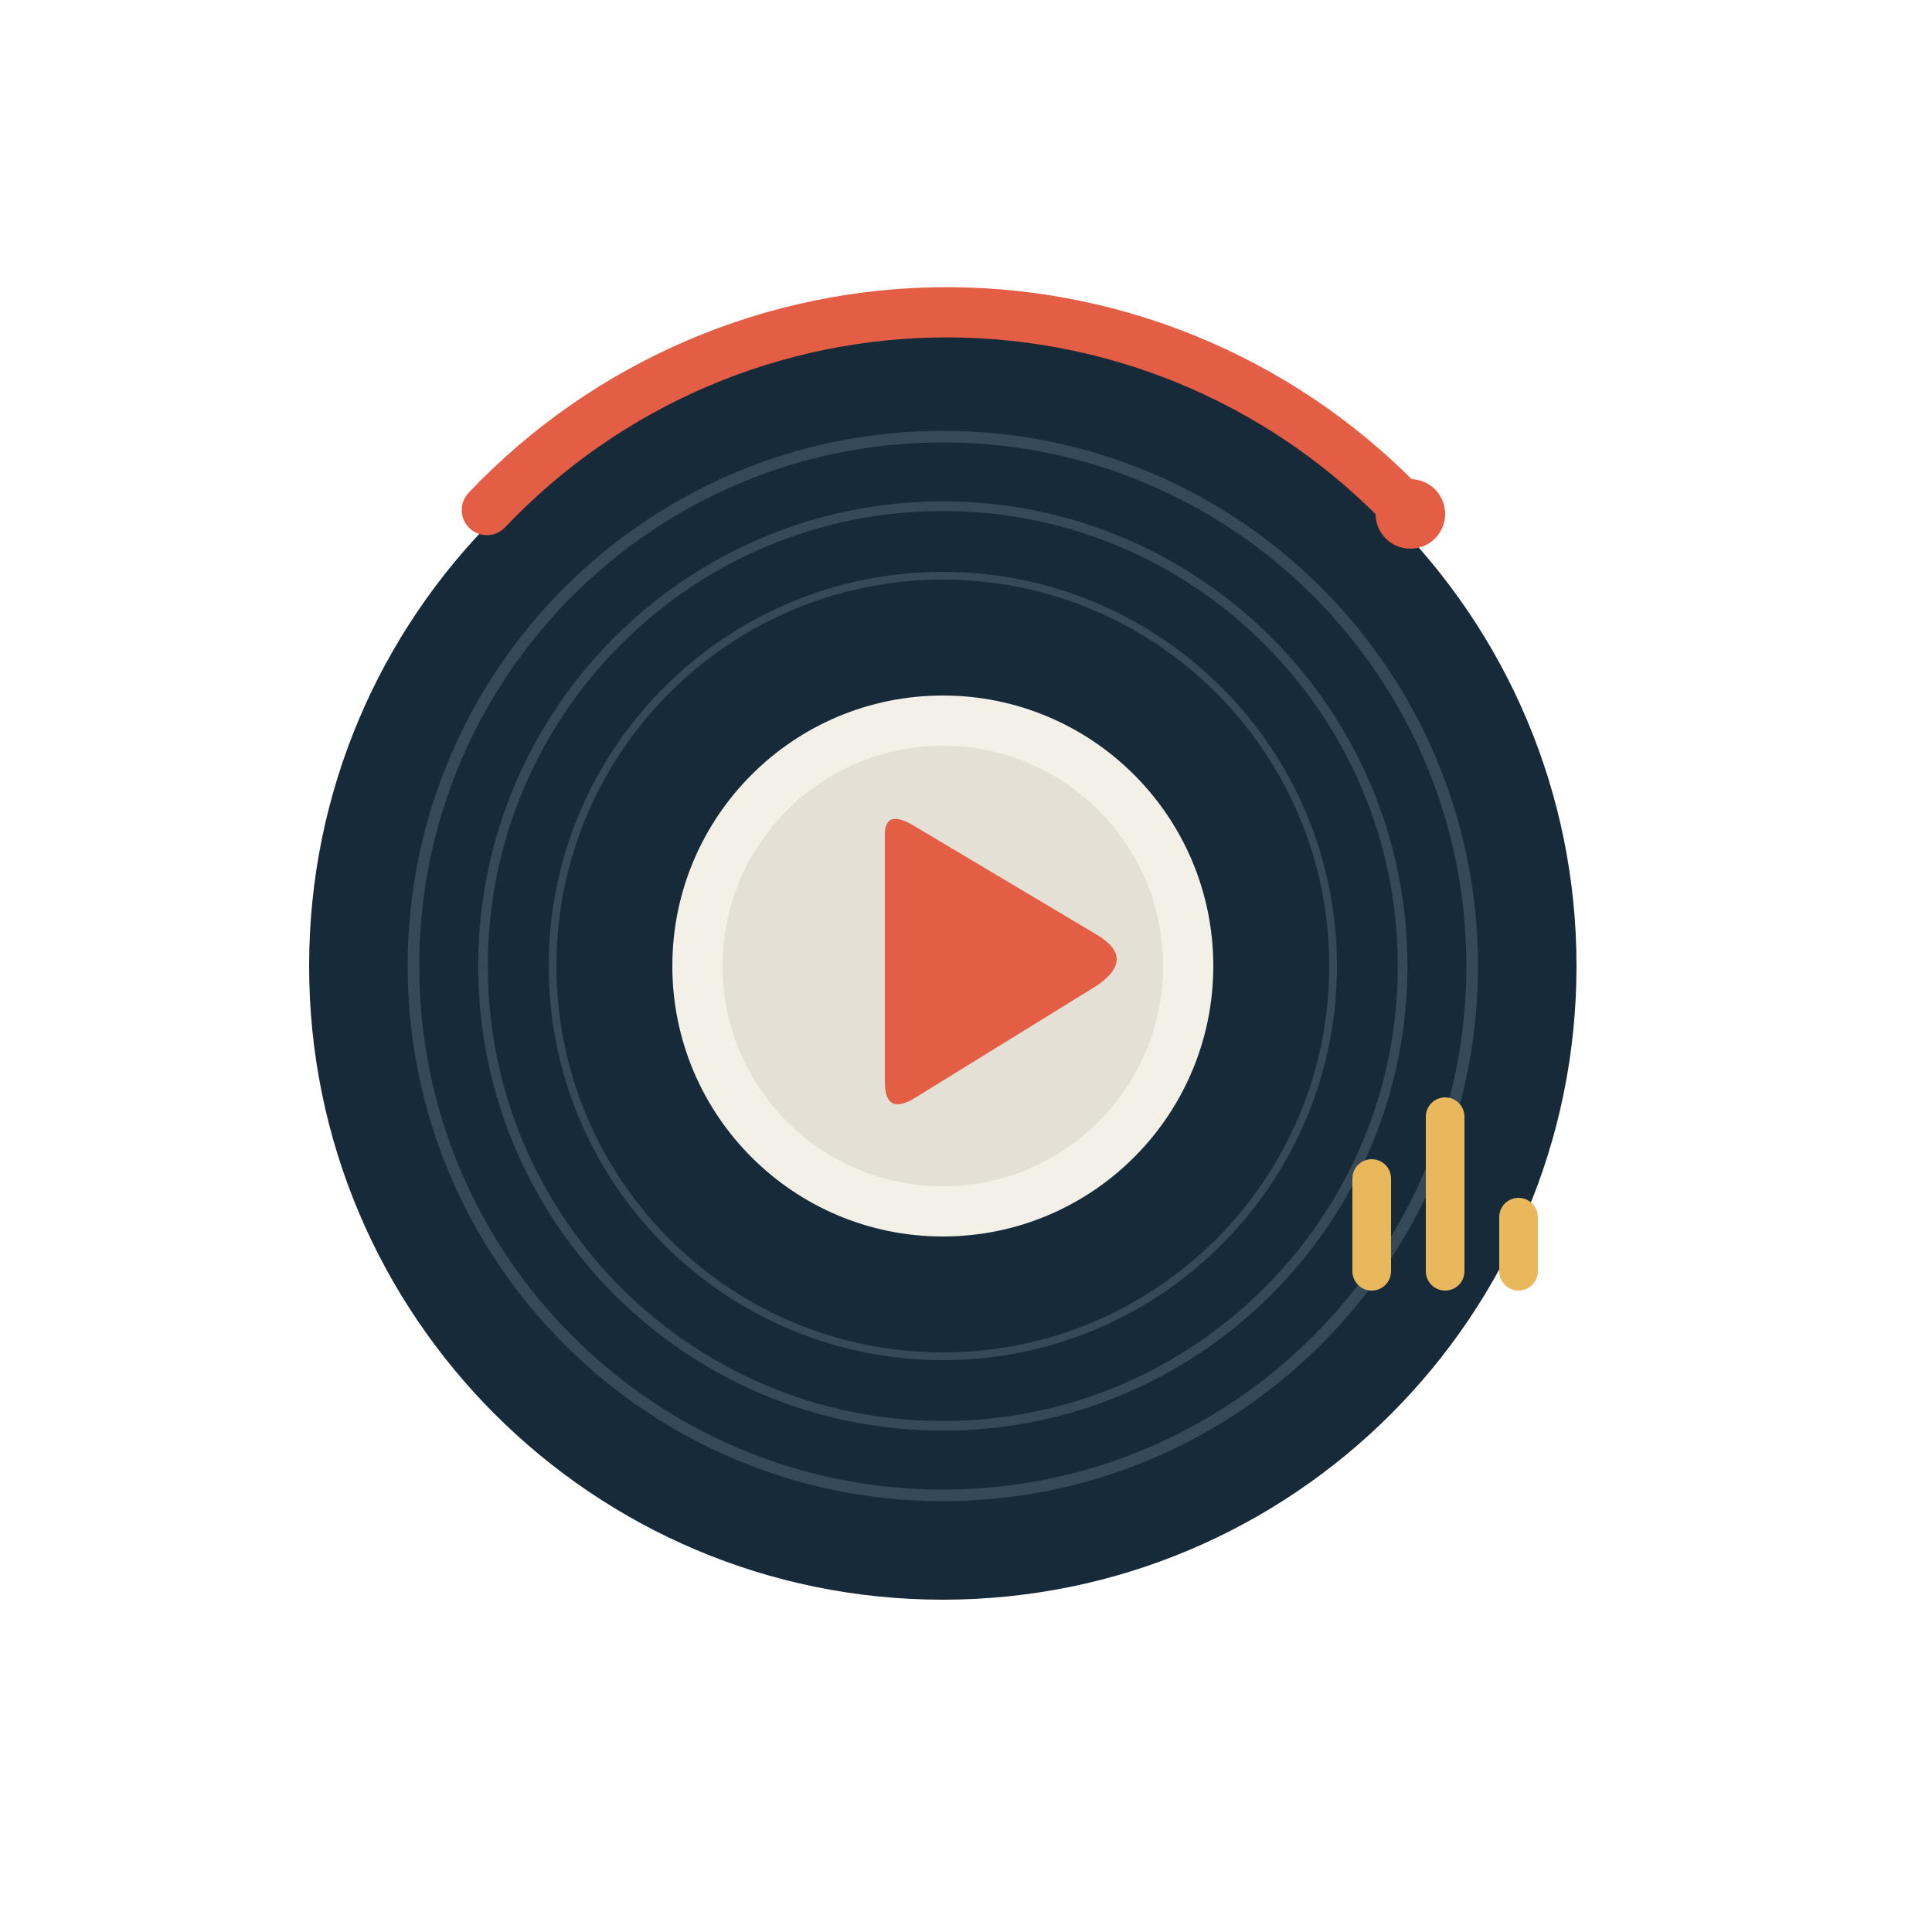
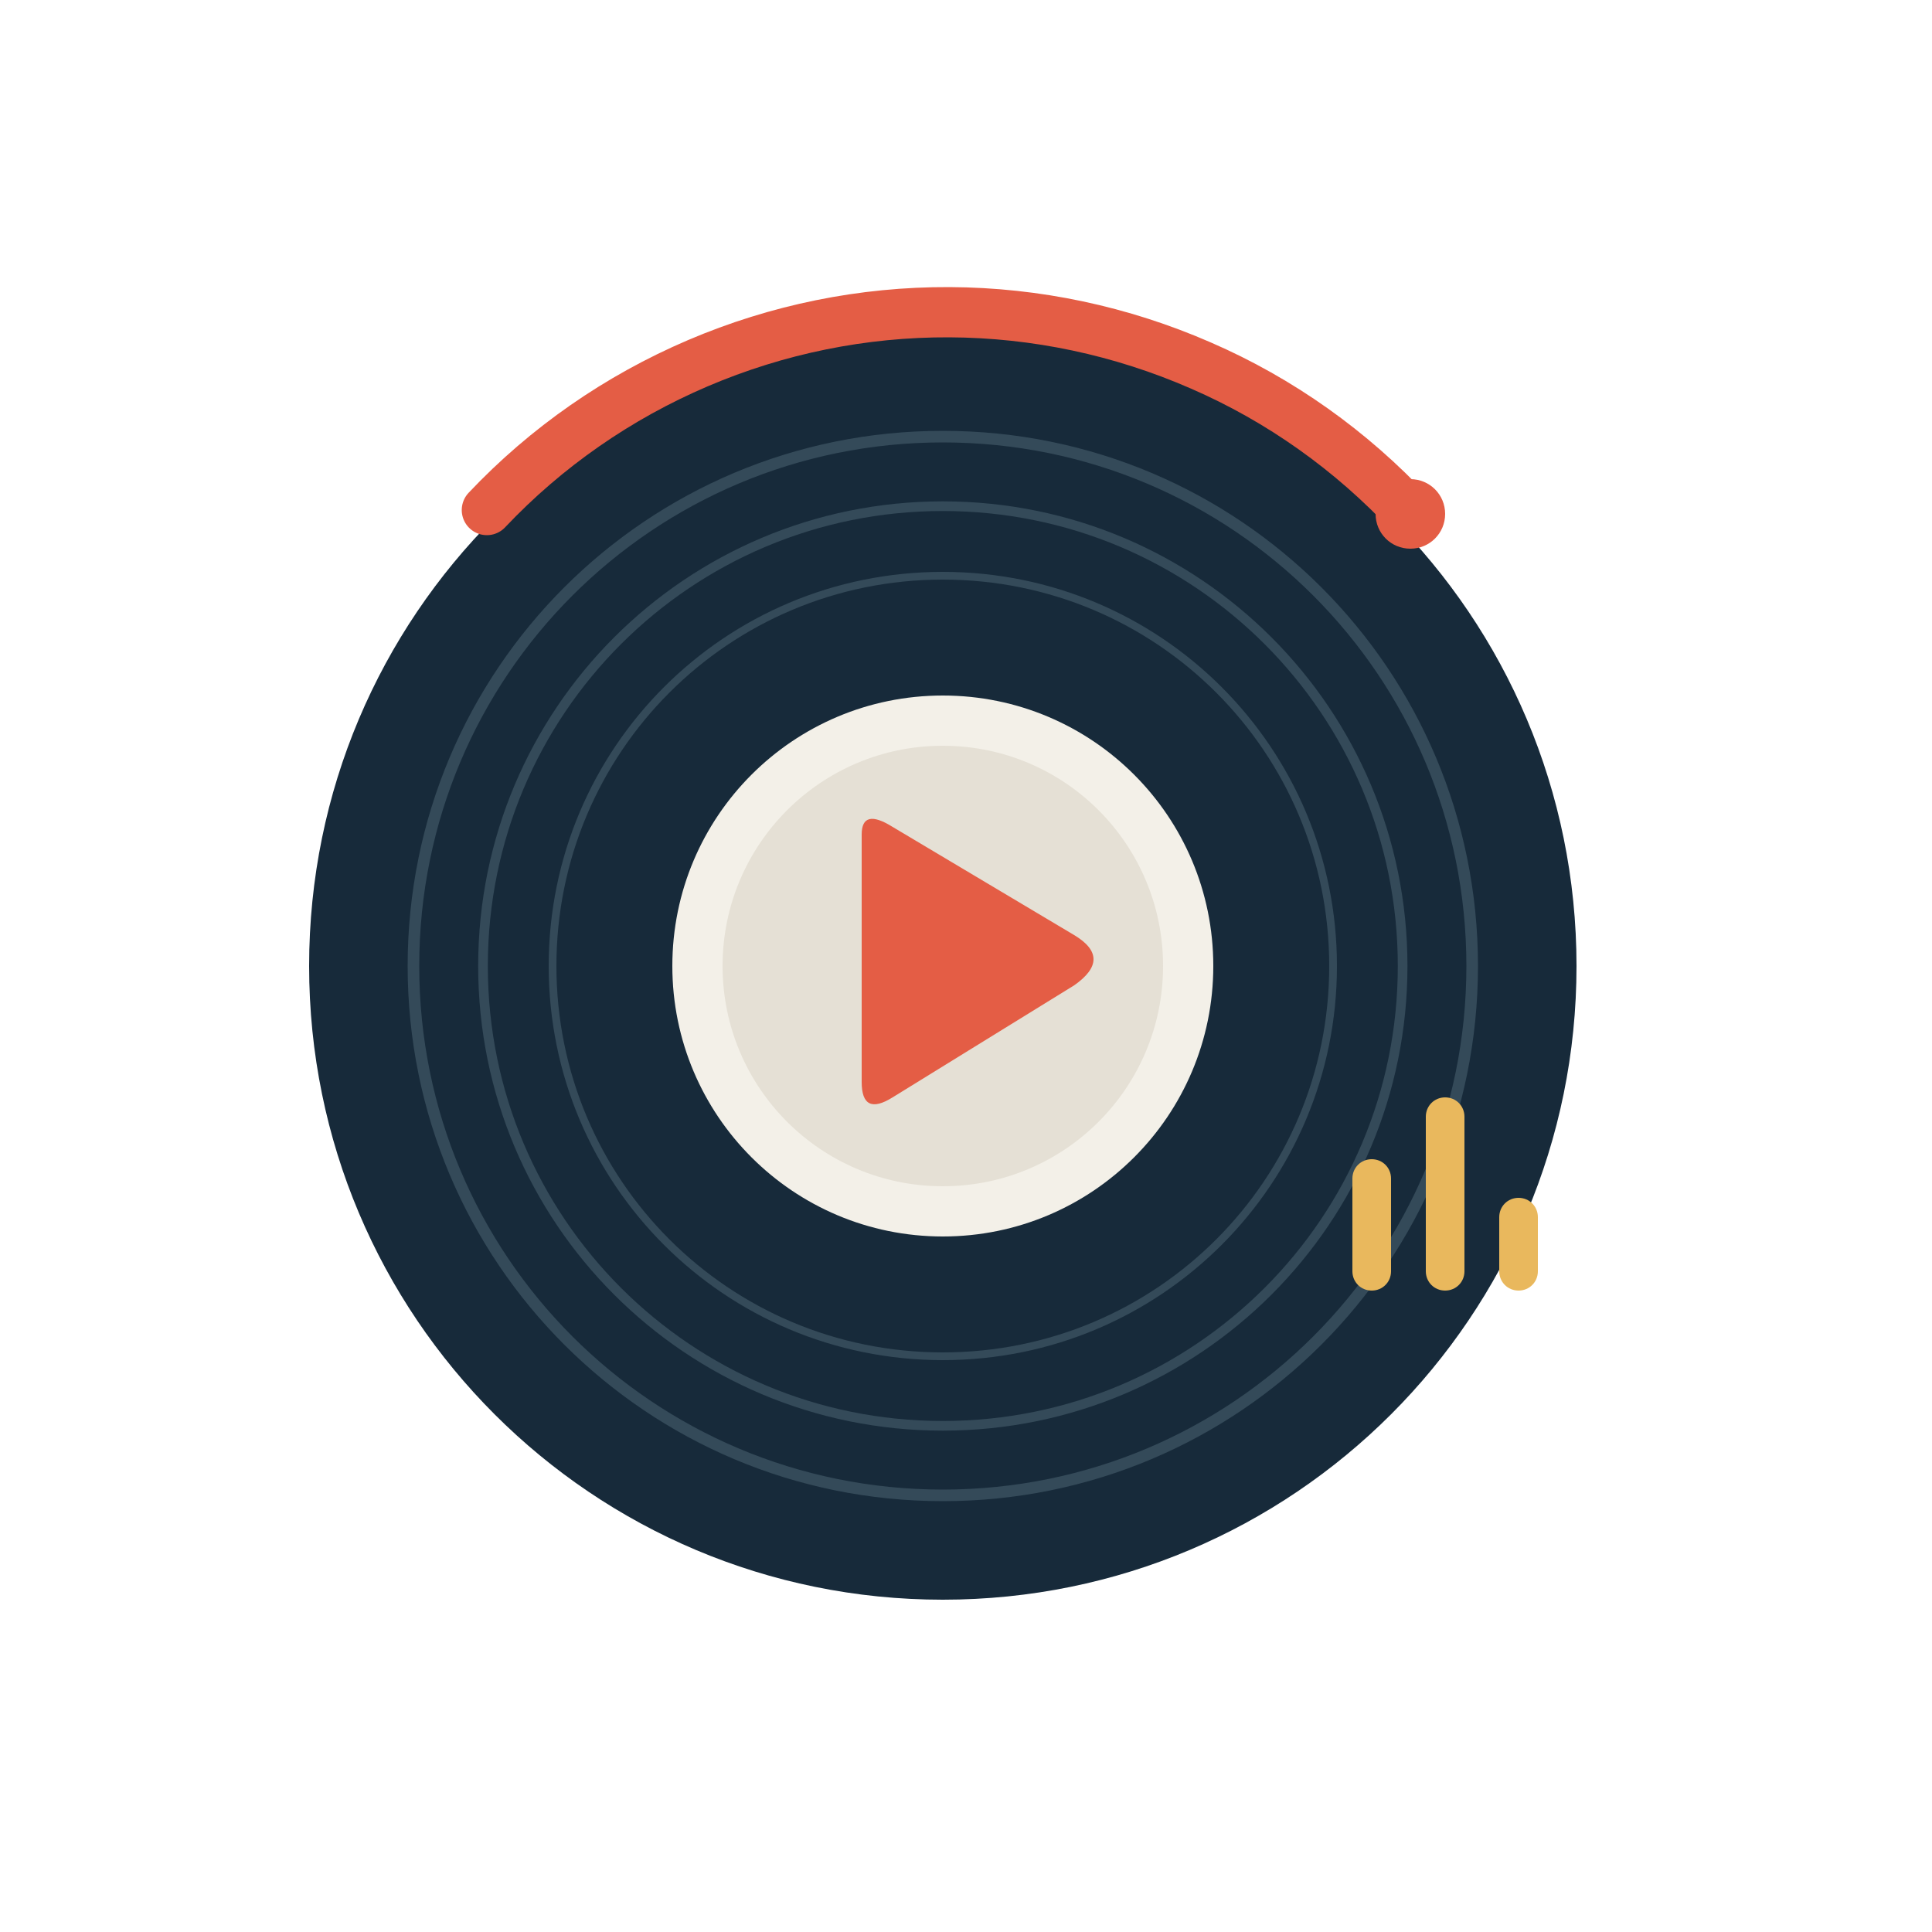
- <svg xmlns="http://www.w3.org/2000/svg" width="500" height="500" viewBox="0 0 500 500">
-   <circle cx="244" cy="250" r="164" fill="#172A3A" />
-   <circle cx="244" cy="250" r="137" fill="none" stroke="#344A59" stroke-width="3" />
-   <circle cx="244" cy="250" r="119" fill="none" stroke="#344A59" stroke-width="2.5" />
-   <circle cx="244" cy="250" r="101" fill="none" stroke="#344A59" stroke-width="2" />
-   <circle cx="244" cy="250" r="70" fill="#F3F0E8" />
-   <circle cx="244" cy="250" r="57" fill="#E5E0D5" />
-   <path d="M229 216 Q229 209 237 214 L284 242 Q294 248 284 255 L237 284 Q229 289 229 280 Z" fill="#E45D45" />
-   <path d="M126 132 A164 164 0 0 1 365 133" fill="none" stroke="#E45D45" stroke-width="13" stroke-linecap="round" />
-   <circle cx="365" cy="133" r="9" fill="#E45D45" />
-   <rect x="350" y="300" width="10" height="34" rx="5" fill="#E9B85D" />
-   <rect x="369" y="284" width="10" height="50" rx="5" fill="#E9B85D" />
-   <rect x="388" y="310" width="10" height="24" rx="5" fill="#E9B85D" />
+ <svg xmlns="http://www.w3.org/2000/svg" version="1.2" viewBox="0 0 500 500" width="500" height="500">
+   <style>.a{fill:#172a3a}.b{fill:none;stroke:#344a59;stroke-width:3}.c{fill:none;stroke:#344a59;stroke-width:2.5}.d{fill:none;stroke:#344a59;stroke-width:2}.e{fill:#f3f0e8}.f{fill:#e5e0d5}.g{fill:#e45d45}.h{fill:none;stroke:#e45d45;stroke-linecap:round;stroke-width:13}.i{fill:#e9b85d}</style>
+   <path fill-rule="evenodd" class="a" d="m244 414c-90.7 0-164-73.3-164-164 0-90.7 73.3-164 164-164 90.7 0 164 73.3 164 164 0 90.7-73.3 164-164 164z" />
+   <path fill-rule="evenodd" class="b" d="m244 387c-75.8 0-137-61.2-137-137 0-75.8 61.2-137 137-137 75.8 0 137 61.2 137 137 0 75.8-61.2 137-137 137z" />
+   <path fill-rule="evenodd" class="c" d="m244 369c-65.8 0-119-53.2-119-119 0-65.8 53.2-119 119-119 65.8 0 119 53.2 119 119 0 65.8-53.2 119-119 119z" />
+   <path fill-rule="evenodd" class="d" d="m244 351c-55.9 0-101-45.1-101-101 0-55.9 45.1-101 101-101 55.9 0 101 45.1 101 101 0 55.9-45.1 101-101 101z" />
+   <path fill-rule="evenodd" class="e" d="m244 320c-38.7 0-70-31.3-70-70 0-38.7 31.3-70 70-70 38.7 0 70 31.3 70 70 0 38.7-31.3 70-70 70z" />
+   <path fill-rule="evenodd" class="f" d="m244 307c-31.5 0-57-25.5-57-57 0-31.5 25.5-57 57-57 31.5 0 57 25.5 57 57 0 31.5-25.5 57-57 57z" />
+   <path class="g" d="m223 216q0-7 8-2l47 28q10 6 0 13l-47 29q-8 5-8-4z" />
+   <path fill-rule="evenodd" class="h" d="m126 132c15.4-16.3 34-29.2 54.6-38 20.6-8.8 42.7-13.3 65.1-13.2 22.4 0.1 44.5 4.8 65.1 13.8 20.5 8.9 38.9 22 54.2 38.4" />
+   <path fill-rule="evenodd" class="g" d="m365 142c-5 0-9-4-9-9 0-5 4-9 9-9 5 0 9 4 9 9 0 5-4 9-9 9z" />
+   <path fill-rule="evenodd" class="i" d="m355 300c2.8 0 5 2.2 5 5v24c0 2.8-2.2 5-5 5-2.8 0-5-2.2-5-5v-24c0-2.8 2.2-5 5-5z" />
+   <path fill-rule="evenodd" class="i" d="m374 284c2.8 0 5 2.2 5 5v40c0 2.8-2.2 5-5 5-2.8 0-5-2.2-5-5v-40c0-2.8 2.2-5 5-5z" />
+   <path fill-rule="evenodd" class="i" d="m393 310c2.8 0 5 2.2 5 5v14c0 2.8-2.2 5-5 5-2.8 0-5-2.2-5-5v-14c0-2.8 2.2-5 5-5z" />
</svg>
